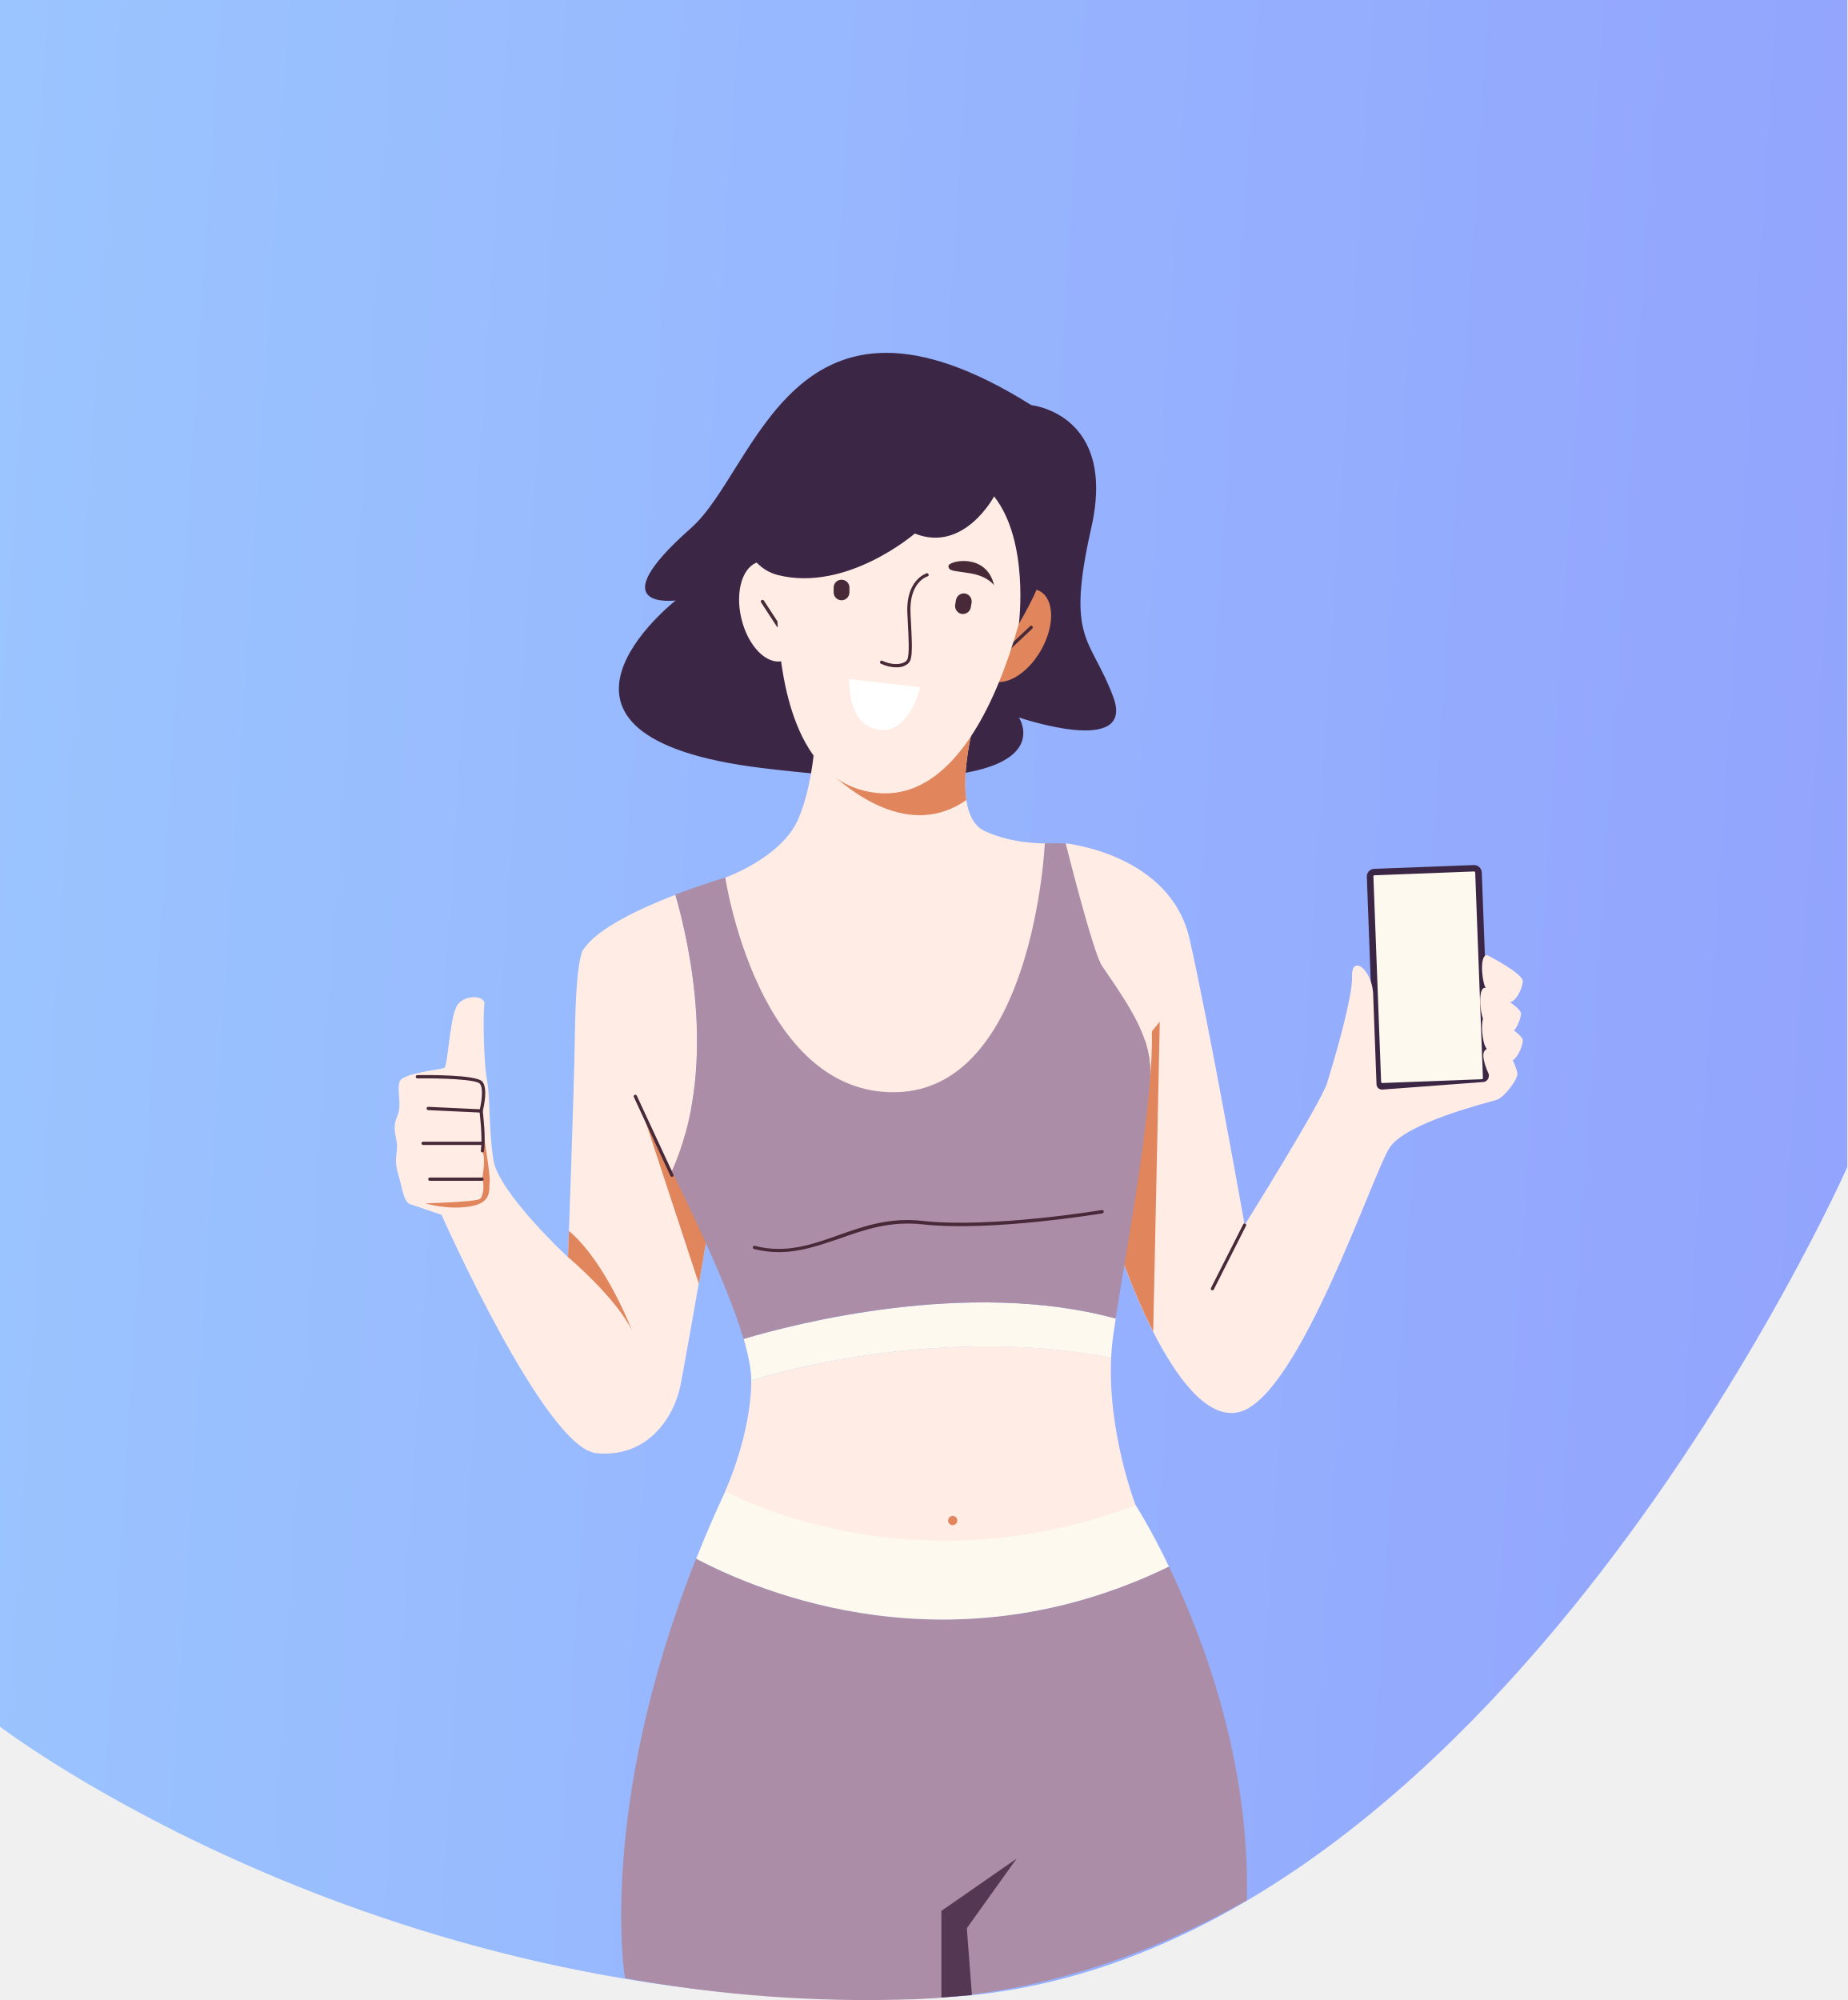
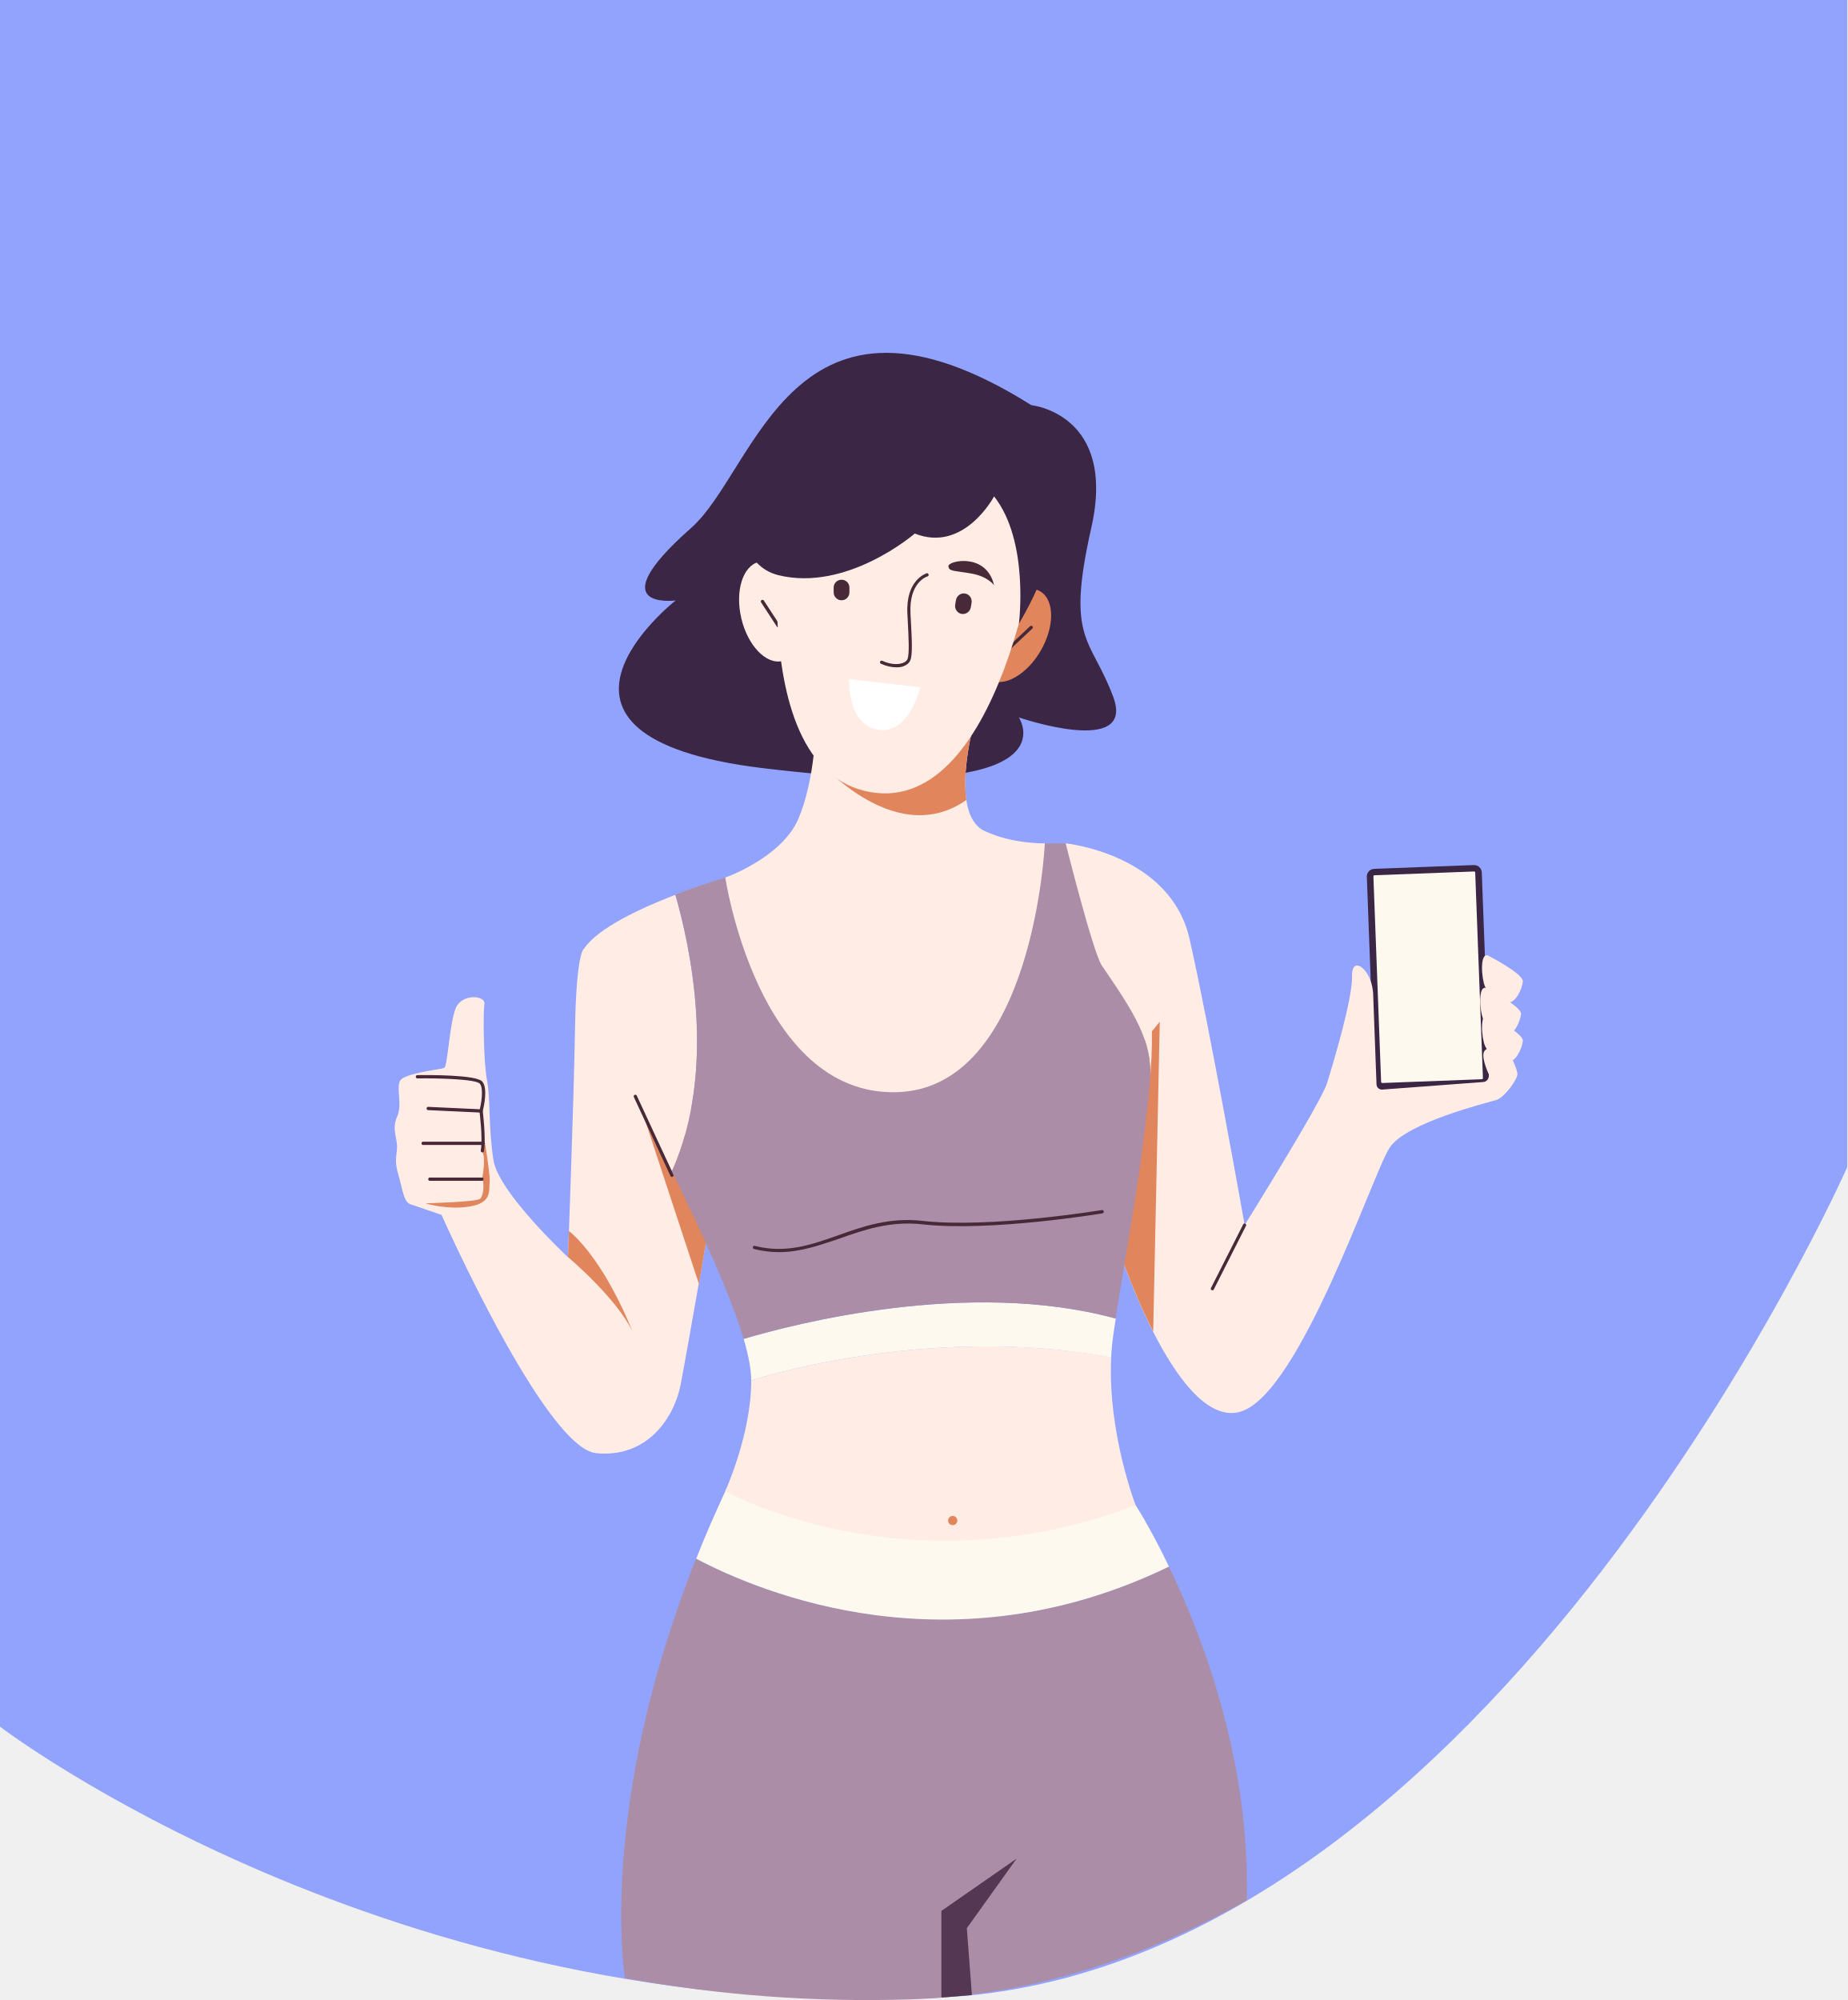
<svg xmlns="http://www.w3.org/2000/svg" width="375" height="406" viewBox="0 0 375 406" fill="none">
-   <g clip-path="url(#clip0_698_3702)">
-     <path d="M375 236.901C375 236.901 302.933 399.894 191.1 405.5C79.267 411.105 0 350.512 0 350.512V-37H375V236.901Z" fill="url(#paint0_linear_698_3702)" />
-     <path d="M141.3 316.412C121.1 367.229 126.867 401.562 126.867 401.562C146.033 405.066 165.5 406.5 184.967 405.867C209.633 405.066 232.433 397.392 253.1 385.747C253.8 357.519 244.167 332.328 237.3 318.014C193.133 339.402 154.6 323.419 141.3 316.412Z" fill="#AB8DA8" />
-     <path d="M147.233 302.732C145.067 307.404 143.067 311.975 141.333 316.412C154.6 323.419 193.167 339.435 237.3 318.014C233.533 310.173 230.567 305.602 230.567 305.602C230.567 305.602 174.4 244.475 147.233 302.732Z" fill="#FEF9EF" />
-     <path d="M191.1 405.499V387.916L206.367 377.305L196.267 391.419L197.3 404.999L191.1 405.499Z" fill="#543753" />
-     <path d="M118.533 192.625C118.533 192.625 117 193.192 116.733 208.74C116.467 224.289 115.3 255.219 115.3 255.219C115.3 255.219 101.2 242.106 100.167 235.5C99.133 228.893 99.567 222.954 98.867 219.317C98.167 215.681 98.033 205.737 98.333 203.869C98.633 202.001 93.9 201.7 92.6 204.47C91.3 207.239 90.867 216.448 90.2 216.782C89.533 217.115 81.9 217.816 81.166 219.484C80.433 221.153 81.733 224.189 80.6 226.725C79.466 229.26 80.7 231.062 80.6 232.997C80.5 234.933 80.033 235.667 80.9 238.603C81.766 241.539 81.933 244.008 83.333 244.475L84.733 244.942L89.633 246.611C89.633 246.611 110.633 293.957 121.033 294.991C131.433 296.026 136.867 287.751 138.167 281.078C139.467 274.405 146.433 234.432 146.433 234.432L118.533 192.625Z" fill="#FFEDE5" />
-     <path d="M130.333 225.523L141.867 260.591L146.433 234.399L130.333 225.523Z" fill="#E0855C" />
-     <path d="M115.3 255.186C115.3 255.186 125.1 263.427 128.333 270.2C128.333 270.2 123.1 256.32 115.5 249.881L115.3 255.186Z" fill="#E0855C" />
-     <path d="M86.367 244.275C86.367 244.275 96.6 244.008 97.433 243.374C98.266 242.74 98.3 239.737 97.866 239.37C97.866 239.37 98.7 234.999 97.933 233.865C97.933 233.865 98.233 230.628 97.9 228.727C97.9 228.727 99.6 238.469 99.4 240.004C99.2 241.539 100 244.142 95.4 244.909C90.8 245.677 86.367 244.275 86.367 244.275Z" fill="#E0855C" />
-     <path d="M97.933 233.932C97.9 233.932 97.9 233.932 97.867 233.932C97.7 233.898 97.567 233.731 97.6 233.565C98.033 230.862 97.333 225.624 97.333 225.59V225.523V225.457C97.633 224.289 98.267 220.986 97.4 219.985C96.633 219.084 89.233 218.85 84.733 218.917C84.567 218.917 84.4 218.784 84.4 218.583C84.4 218.383 84.533 218.25 84.733 218.25C86.733 218.216 96.7 218.15 97.9 219.551C99.1 220.952 98.167 224.856 98 225.557C98.067 226.191 98.667 230.995 98.233 233.665C98.233 233.832 98.067 233.932 97.933 233.932Z" fill="#472938" />
-     <path d="M97.666 225.857C97.633 225.857 97.666 225.857 97.666 225.857L86.933 225.357C86.733 225.357 86.6 225.19 86.6 225.023C86.6 224.823 86.733 224.689 86.933 224.689L97.666 225.19C97.867 225.19 98 225.357 98 225.523C98 225.724 97.833 225.857 97.666 225.857Z" fill="#472938" />
-     <path d="M97.833 239.704H87.267C87.067 239.704 86.933 239.571 86.933 239.37C86.933 239.17 87.067 239.037 87.267 239.037H97.833C98.033 239.037 98.167 239.17 98.167 239.37C98.167 239.571 98.033 239.704 97.833 239.704Z" fill="#472938" />
-     <path d="M98.033 232.43H85.9C85.7 232.43 85.566 232.297 85.566 232.097C85.566 231.896 85.7 231.763 85.9 231.763H98.033C98.233 231.763 98.366 231.896 98.366 232.097C98.366 232.297 98.233 232.43 98.033 232.43Z" fill="#472938" />
-     <path d="M278.967 176.375L299.167 175.608C300.033 175.575 300.767 176.242 300.8 177.109L302.367 218.817C302.4 219.684 301.733 220.418 300.867 220.452L280.667 221.219C279.8 221.253 279.067 220.585 279.033 219.718L277.467 178.01C277.433 177.109 278.1 176.409 278.967 176.375Z" fill="#3B2645" />
-     <path d="M280.6 219.851C280.467 219.851 280.367 219.751 280.367 219.618L278.8 177.91C278.8 177.843 278.834 177.777 278.867 177.743C278.9 177.71 278.967 177.677 279.034 177.677L299.234 176.909C299.367 176.909 299.467 177.009 299.467 177.143L301.034 218.85C301.034 218.984 300.934 219.084 300.8 219.084L280.6 219.851Z" fill="#FEF9EF" />
-     <path d="M216.333 171.204C216.333 171.204 237.533 173.339 241.467 190.556C245.4 207.773 252.667 248.679 252.667 248.679C252.667 248.679 268.133 223.889 269.367 219.951C270.6 216.014 274.6 202.701 274.467 198.163C274.333 193.626 278.767 196.862 278.767 202.267L279.433 220.152C279.467 220.752 279.967 221.219 280.567 221.186H280.6L301.067 219.651C301.767 219.618 302.267 219.017 302.233 218.316V218.083C302.233 218.083 300.767 215.047 301.2 213.645C301.633 212.244 305.133 212.11 305.533 212.444C305.933 212.778 308.1 216.948 308.033 218.083C307.967 219.217 305.433 222.754 303.767 223.288C302.1 223.822 285.5 227.826 282.1 232.964C278.7 238.102 263.833 283.113 251.767 286.583C239.7 290.053 227.933 257.321 225.167 247.745C222.4 238.169 216.333 171.204 216.333 171.204Z" fill="#FFEDE5" />
-     <path d="M221.667 224.289C222.967 235.333 224.267 244.609 225.167 247.712C226.467 252.183 229.733 261.759 234.1 270.301L235.433 207.406L221.667 224.289Z" fill="#E0855C" />
-     <path d="M301.667 200.566C301.667 200.566 308.9 204.269 308.767 205.838C308.634 207.406 307.267 210.208 305.867 210.075C304.467 209.942 301.834 208.54 301.1 206.905C300.367 205.27 300 200.032 301.667 200.566Z" fill="#FFEDE5" />
-     <path d="M302.033 206.004C302.033 206.004 309.267 209.708 309.133 211.276C309 212.844 307.633 215.647 306.233 215.514C304.833 215.38 302.2 213.979 301.467 212.344C300.733 210.709 300.367 205.471 302.033 206.004Z" fill="#FFEDE5" />
-     <path d="M302.033 193.959C302.033 193.959 309.267 197.663 309.133 199.231C309 200.799 307.633 203.602 306.233 203.469C304.833 203.335 302.2 201.934 301.467 200.299C300.733 198.664 300.367 193.392 302.033 193.959Z" fill="#FFEDE5" />
-     <path d="M246.133 261.926C246.067 261.926 246.033 261.926 245.967 261.892C245.8 261.826 245.733 261.592 245.833 261.459L252.367 248.546C252.433 248.379 252.667 248.312 252.8 248.413C252.967 248.479 253.033 248.713 252.933 248.846L246.4 261.759C246.367 261.859 246.267 261.926 246.133 261.926Z" fill="#472938" />
-     <path d="M152.5 280.244C152.533 291.088 147.233 302.699 147.233 302.699C147.233 302.699 183.933 323.319 230.533 305.568C230.533 305.568 224.833 290.887 225.566 275.539C187.9 268.532 152.5 280.244 152.5 280.244Z" fill="#FFEDE5" />
-     <path d="M118.533 192.625C115.8 196.729 126.333 217.149 136.4 237.802C145.567 217.282 140.2 192.358 137.1 181.647C130 184.383 121.3 188.421 118.533 192.625Z" fill="#FFEDE5" />
-     <path d="M225.567 275.572C225.633 273.971 225.8 272.369 226.033 270.768C226.167 269.8 226.333 268.766 226.5 267.665C196.6 259.49 161 268.833 150.967 271.802C151.933 275.105 152.5 277.975 152.5 280.244C152.5 280.244 187.9 268.532 225.567 275.572Z" fill="#FEF9EF" />
-     <path d="M136.4 238.903C136.267 238.903 136.167 238.837 136.1 238.703L128.667 222.687C128.6 222.521 128.667 222.32 128.833 222.254C129 222.187 129.2 222.254 129.267 222.42L136.7 238.436C136.767 238.603 136.7 238.803 136.533 238.87C136.5 238.903 136.433 238.903 136.4 238.903Z" fill="#472938" />
-     <path d="M193.4 309.606C193.915 309.606 194.333 309.187 194.333 308.671C194.333 308.156 193.915 307.737 193.4 307.737C192.884 307.737 192.467 308.156 192.467 308.671C192.467 309.187 192.884 309.606 193.4 309.606Z" fill="#E0855C" />
-     <path d="M233.833 209.374C233.833 209.141 233.833 208.907 233.833 208.707C233.833 208.607 233.833 208.473 233.833 208.373C233.833 208.106 233.833 207.873 233.8 207.606C233.8 207.539 233.8 207.472 233.8 207.372C233.8 207.039 233.766 206.738 233.766 206.438V206.238C233.766 206.004 233.733 205.737 233.733 205.504C233.733 205.404 233.733 205.304 233.7 205.204C233.7 205.003 233.666 204.803 233.666 204.636L233.633 204.303C233.633 204.136 233.6 203.936 233.566 203.769C233.566 203.669 233.533 203.569 233.533 203.435C233.5 203.235 233.5 203.068 233.467 202.868C233.467 202.768 233.433 202.701 233.433 202.601C233.4 202.334 233.367 202.067 233.3 201.8C230.7 185.985 216.3 171.17 216.3 171.17C216.3 171.17 221.9 193.425 223.7 196.028C230.266 205.571 233.933 211.31 233.467 218.917C233.5 218.517 233.533 218.15 233.566 217.749C233.566 217.649 233.566 217.549 233.566 217.449C233.6 217.149 233.6 216.848 233.633 216.581C233.633 216.481 233.633 216.348 233.666 216.248C233.666 215.981 233.7 215.714 233.7 215.414L233.733 215.08C233.733 214.78 233.766 214.513 233.766 214.246C233.766 214.146 233.766 214.079 233.766 213.979C233.8 213.245 233.833 212.511 233.833 211.777C233.833 211.677 233.833 211.61 233.833 211.51C233.833 211.243 233.833 210.976 233.833 210.709V210.375C233.833 210.142 233.833 209.908 233.833 209.675V209.374Z" fill="#FFEDE5" />
-     <path d="M223.7 196.061C221.9 193.459 216.333 171.204 216.333 171.204H212.1L147.233 178.144C147.233 178.144 142.667 179.478 137.1 181.614C140.167 192.324 145.567 217.282 136.4 237.769C142.433 250.181 148.267 262.66 150.933 271.802C160.967 268.799 196.567 259.49 226.467 267.665C228.433 255.052 232.233 234.966 233.467 218.95C233.933 211.343 230.267 205.604 223.7 196.061Z" fill="#AB8DA8" />
-     <path d="M158.1 254.185C156.5 254.185 154.833 253.985 153.067 253.551C152.9 253.517 152.767 253.317 152.833 253.15C152.867 252.984 153.067 252.85 153.233 252.917C159.567 254.518 164.7 252.683 170.1 250.781C175.233 248.946 180.533 247.078 187.333 247.845C201.067 249.38 223.433 245.677 223.667 245.643C223.867 245.61 224.033 245.743 224.067 245.91C224.1 246.077 223.967 246.277 223.8 246.31C223.567 246.344 201.1 250.081 187.3 248.546C180.667 247.812 175.433 249.647 170.367 251.449C166.3 252.817 162.433 254.185 158.1 254.185Z" fill="#472938" />
-     <path d="M209.367 82.25C209.367 82.25 226.767 83.985 221.533 107.141C216.3 130.297 221.467 129.263 226 141.508C230.533 153.753 206.833 145.645 206.833 145.645C206.833 145.645 218.9 163.73 154.767 155.922C101.867 149.482 137.167 121.889 137.167 121.889C137.167 121.889 121.267 123.991 140.3 107.174C153.7 95.329 160.833 51.787 209.367 82.25Z" fill="#3B2645" />
-     <path d="M197.833 146.313C197.833 146.313 192.467 165.164 199.833 168.668C205.5 171.371 212.1 171.204 212.1 171.204C212.1 171.204 209.833 221.186 181.833 221.72C153.833 222.254 147.233 178.144 147.233 178.144C147.233 178.144 158.633 174.14 162.033 166.299C165.433 158.458 165.6 147.48 165.6 147.48L197.833 146.313Z" fill="#FFEDE5" />
-     <path d="M211.285 132.06C214.138 127.113 214.073 121.729 211.14 120.033C208.206 118.338 203.515 120.974 200.662 125.921C197.808 130.868 197.873 136.253 200.807 137.948C203.74 139.643 208.431 137.007 211.285 132.06Z" fill="#E0855C" />
-     <path d="M204.3 132.432C204.2 132.432 204.133 132.399 204.067 132.332C203.933 132.199 203.933 131.999 204.067 131.865L209.1 127.127C209.233 126.994 209.433 126.994 209.567 127.127C209.7 127.261 209.7 127.461 209.567 127.594L204.533 132.332C204.467 132.432 204.4 132.432 204.3 132.432Z" fill="#472938" />
-     <path d="M158.838 134.188C162.134 133.408 163.741 128.269 162.427 122.71C161.114 117.151 157.377 113.277 154.08 114.058C150.784 114.838 149.177 119.978 150.491 125.536C151.805 131.095 155.542 134.969 158.838 134.188Z" fill="#FFEDE5" />
-     <path d="M196.167 162.395C195.167 155.655 197.833 146.279 197.833 146.279L165.567 147.48C165.567 147.48 165.533 149.916 165.133 153.32C165.133 153.353 181.233 172.872 196.167 162.395Z" fill="#E0855C" />
-     <path d="M157.967 127.361C157.867 127.361 157.767 127.294 157.7 127.194L154.5 122.289C154.4 122.122 154.433 121.922 154.6 121.822C154.767 121.722 154.967 121.755 155.067 121.922L158.267 126.827C158.367 126.994 158.333 127.194 158.167 127.294C158.1 127.361 158.033 127.361 157.967 127.361Z" fill="#472938" />
-     <path d="M160.1 92.16C160.1 92.16 148.633 154.12 175.567 160.56C202.5 167 212.1 109.21 211.4 97.198C210.7 85.186 164.1 81.549 160.1 92.16Z" fill="#FFEDE5" />
-     <path d="M195.934 120.487C196.8 120.654 197.367 121.488 197.234 122.356L197.067 123.323C196.9 124.191 196.067 124.758 195.2 124.625C194.334 124.458 193.767 123.624 193.9 122.756L194.067 121.789C194.234 120.921 195.067 120.321 195.934 120.487Z" fill="#472938" />
-     <path d="M170.833 117.685C171.733 117.685 172.433 118.385 172.433 119.286V120.254C172.433 121.121 171.733 121.855 170.833 121.855C169.967 121.855 169.233 121.155 169.233 120.254V119.286C169.233 118.385 169.933 117.685 170.833 117.685Z" fill="#472938" />
-     <path d="M201.8 118.819C201.8 118.819 200.6 117.017 197.133 116.417C193.667 115.816 192.567 116.016 192.533 114.915C192.5 113.814 200.267 112.113 201.8 118.819Z" fill="#472938" />
-     <path d="M165.8 114.248C165.8 114.248 167.533 112.947 171 113.514C174.467 114.114 175.433 114.648 175.833 113.614C176.233 112.58 169.467 108.409 165.8 114.248Z" fill="#472938" />
-     <path d="M172.4 137.871L186.8 139.506C186.8 139.506 184.567 149.249 178.2 148.114C171.867 147.013 172.4 137.871 172.4 137.871Z" fill="white" />
-     <path d="M181.933 135.469C180.933 135.469 179.833 135.202 178.833 134.735C178.667 134.668 178.6 134.468 178.667 134.301C178.733 134.134 178.933 134.067 179.1 134.134C180.567 134.835 182.2 135.002 183.3 134.568C183.767 134.401 184.067 134.134 184.2 133.834C184.633 132.799 184.467 129.596 184.267 125.893L184.2 124.591C183.833 117.751 187.933 116.45 188.1 116.383C188.267 116.317 188.467 116.417 188.5 116.617C188.567 116.784 188.467 116.984 188.267 117.017C188.1 117.051 184.5 118.252 184.833 124.558L184.9 125.859C185.1 129.796 185.3 132.933 184.767 134.101C184.567 134.568 184.133 134.968 183.5 135.202C183.1 135.402 182.533 135.469 181.933 135.469Z" fill="#472938" />
-     <path d="M206.833 126.627C206.833 126.627 209 109.91 201.8 100.768C201.8 100.768 195.7 112.313 185.7 108.309C185.7 108.309 171.967 120.22 157.967 116.75C143.967 113.28 148.933 80.515 169.233 79.114C189.533 77.712 230.833 85.887 206.833 126.627Z" fill="#3B2645" />
-   </g>
-   <defs>
-     <linearGradient id="paint0_linear_698_3702" x1="375" y1="405.866" x2="-125.641" y2="373.062" gradientUnits="userSpaceOnUse">
-       <stop stop-color="#92A3FD" />
-       <stop offset="1" stop-color="#9DCEFF" />
-     </linearGradient>
-     <clipPath id="clip0_698_3702">
-       <rect width="375" height="406" fill="white" />
-     </clipPath>
-   </defs>
+   <path d="M375 236.901C375 236.901 302.933 399.894 191.1 405.5C79.267 411.105 0 350.512 0 350.512V-37H375V236.901Z" fill="#92A3FD" />
+   <path d="M141.3 316.412C121.1 367.229 126.867 401.562 126.867 401.562C146.033 405.066 165.5 406.5 184.967 405.867C209.633 405.066 232.433 397.392 253.1 385.747C253.8 357.519 244.167 332.328 237.3 318.014C193.133 339.402 154.6 323.419 141.3 316.412Z" fill="#AB8DA8" />
+   <path d="M147.233 302.732C145.067 307.404 143.067 311.975 141.333 316.412C154.6 323.419 193.167 339.435 237.3 318.014C233.533 310.173 230.567 305.602 230.567 305.602C230.567 305.602 174.4 244.475 147.233 302.732Z" fill="#FEF9EF" />
+   <path d="M191.1 405.499V387.916L206.367 377.305L196.267 391.419L197.3 404.999L191.1 405.499Z" fill="#543753" />
+   <path d="M118.533 192.625C118.533 192.625 117 193.192 116.733 208.74C116.467 224.289 115.3 255.219 115.3 255.219C115.3 255.219 101.2 242.106 100.167 235.5C99.133 228.893 99.567 222.954 98.867 219.317C98.167 215.681 98.033 205.737 98.333 203.869C98.633 202.001 93.9 201.7 92.6 204.47C91.3 207.239 90.867 216.448 90.2 216.782C89.533 217.115 81.9 217.816 81.166 219.484C80.433 221.153 81.733 224.189 80.6 226.725C79.466 229.26 80.7 231.062 80.6 232.997C80.5 234.933 80.033 235.667 80.9 238.603C81.766 241.539 81.933 244.008 83.333 244.475L84.733 244.942L89.633 246.611C89.633 246.611 110.633 293.957 121.033 294.991C131.433 296.026 136.867 287.751 138.167 281.078C139.467 274.405 146.433 234.432 146.433 234.432L118.533 192.625Z" fill="#FFEDE5" />
+   <path d="M130.333 225.523L141.867 260.591L146.433 234.399L130.333 225.523Z" fill="#E0855C" />
+   <path d="M115.3 255.186C115.3 255.186 125.1 263.427 128.333 270.2C128.333 270.2 123.1 256.32 115.5 249.881L115.3 255.186Z" fill="#E0855C" />
+   <path d="M86.367 244.275C86.367 244.275 96.6 244.008 97.433 243.374C98.266 242.74 98.3 239.737 97.866 239.37C97.866 239.37 98.7 234.999 97.933 233.865C97.933 233.865 98.233 230.628 97.9 228.727C97.9 228.727 99.6 238.469 99.4 240.004C99.2 241.539 100 244.142 95.4 244.909C90.8 245.677 86.367 244.275 86.367 244.275Z" fill="#E0855C" />
+   <path d="M97.933 233.932C97.9 233.932 97.9 233.932 97.867 233.932C97.7 233.898 97.567 233.731 97.6 233.565C98.033 230.862 97.333 225.624 97.333 225.59V225.523V225.457C97.633 224.289 98.267 220.986 97.4 219.985C96.633 219.084 89.233 218.85 84.733 218.917C84.567 218.917 84.4 218.784 84.4 218.583C84.4 218.383 84.533 218.25 84.733 218.25C86.733 218.216 96.7 218.15 97.9 219.551C99.1 220.952 98.167 224.856 98 225.557C98.067 226.191 98.667 230.995 98.233 233.665C98.233 233.832 98.067 233.932 97.933 233.932Z" fill="#472938" />
+   <path d="M97.666 225.857C97.633 225.857 97.666 225.857 97.666 225.857L86.933 225.357C86.733 225.357 86.6 225.19 86.6 225.023C86.6 224.823 86.733 224.689 86.933 224.689L97.666 225.19C97.867 225.19 98 225.357 98 225.523C98 225.724 97.833 225.857 97.666 225.857Z" fill="#472938" />
+   <path d="M97.833 239.704H87.267C87.067 239.704 86.933 239.571 86.933 239.37C86.933 239.17 87.067 239.037 87.267 239.037H97.833C98.033 239.037 98.167 239.17 98.167 239.37C98.167 239.571 98.033 239.704 97.833 239.704Z" fill="#472938" />
+   <path d="M98.033 232.43H85.9C85.7 232.43 85.566 232.297 85.566 232.097C85.566 231.896 85.7 231.763 85.9 231.763H98.033C98.233 231.763 98.366 231.896 98.366 232.097C98.366 232.297 98.233 232.43 98.033 232.43Z" fill="#472938" />
+   <path d="M278.967 176.375L299.167 175.608C300.033 175.575 300.767 176.242 300.8 177.109L302.367 218.817C302.4 219.684 301.733 220.418 300.867 220.452L280.667 221.219C279.8 221.253 279.067 220.585 279.033 219.718L277.467 178.01C277.433 177.109 278.1 176.409 278.967 176.375Z" fill="#3B2645" />
+   <path d="M280.6 219.851C280.467 219.851 280.367 219.751 280.367 219.618L278.8 177.91C278.8 177.843 278.834 177.777 278.867 177.743C278.9 177.71 278.967 177.677 279.034 177.677L299.234 176.909C299.367 176.909 299.467 177.009 299.467 177.143L301.034 218.85C301.034 218.984 300.934 219.084 300.8 219.084L280.6 219.851Z" fill="#FEF9EF" />
+   <path d="M216.333 171.204C216.333 171.204 237.533 173.339 241.467 190.556C245.4 207.773 252.667 248.679 252.667 248.679C252.667 248.679 268.133 223.889 269.367 219.951C270.6 216.014 274.6 202.701 274.467 198.163C274.333 193.626 278.767 196.862 278.767 202.267L279.433 220.152C279.467 220.752 279.967 221.219 280.567 221.186H280.6L301.067 219.651C301.767 219.618 302.267 219.017 302.233 218.316V218.083C302.233 218.083 300.767 215.047 301.2 213.645C301.633 212.244 305.133 212.11 305.533 212.444C305.933 212.778 308.1 216.948 308.033 218.083C307.967 219.217 305.433 222.754 303.767 223.288C302.1 223.822 285.5 227.826 282.1 232.964C278.7 238.102 263.833 283.113 251.767 286.583C239.7 290.053 227.933 257.321 225.167 247.745C222.4 238.169 216.333 171.204 216.333 171.204Z" fill="#FFEDE5" />
+   <path d="M221.667 224.289C222.967 235.333 224.267 244.609 225.167 247.712C226.467 252.183 229.733 261.759 234.1 270.301L235.433 207.406L221.667 224.289Z" fill="#E0855C" />
+   <path d="M301.667 200.566C301.667 200.566 308.9 204.269 308.767 205.838C308.634 207.406 307.267 210.208 305.867 210.075C304.467 209.942 301.834 208.54 301.1 206.905C300.367 205.27 300 200.032 301.667 200.566Z" fill="#FFEDE5" />
+   <path d="M302.033 206.004C302.033 206.004 309.267 209.708 309.133 211.276C309 212.844 307.633 215.647 306.233 215.514C304.833 215.38 302.2 213.979 301.467 212.344C300.733 210.709 300.367 205.471 302.033 206.004Z" fill="#FFEDE5" />
+   <path d="M302.033 193.959C302.033 193.959 309.267 197.663 309.133 199.231C309 200.799 307.633 203.602 306.233 203.469C304.833 203.335 302.2 201.934 301.467 200.299C300.733 198.664 300.367 193.392 302.033 193.959Z" fill="#FFEDE5" />
+   <path d="M246.133 261.926C246.067 261.926 246.033 261.926 245.967 261.892C245.8 261.826 245.733 261.592 245.833 261.459L252.367 248.546C252.433 248.379 252.667 248.312 252.8 248.413C252.967 248.479 253.033 248.713 252.933 248.846L246.4 261.759C246.367 261.859 246.267 261.926 246.133 261.926Z" fill="#472938" />
+   <path d="M152.5 280.244C152.533 291.088 147.233 302.699 147.233 302.699C147.233 302.699 183.933 323.319 230.533 305.568C230.533 305.568 224.833 290.887 225.566 275.539C187.9 268.532 152.5 280.244 152.5 280.244Z" fill="#FFEDE5" />
+   <path d="M118.533 192.625C115.8 196.729 126.333 217.149 136.4 237.802C145.567 217.282 140.2 192.358 137.1 181.647C130 184.383 121.3 188.421 118.533 192.625Z" fill="#FFEDE5" />
+   <path d="M225.567 275.572C225.633 273.971 225.8 272.369 226.033 270.768C226.167 269.8 226.333 268.766 226.5 267.665C196.6 259.49 161 268.833 150.967 271.802C151.933 275.105 152.5 277.975 152.5 280.244C152.5 280.244 187.9 268.532 225.567 275.572Z" fill="#FEF9EF" />
+   <path d="M136.4 238.903C136.267 238.903 136.167 238.837 136.1 238.703L128.667 222.687C128.6 222.521 128.667 222.32 128.833 222.254C129 222.187 129.2 222.254 129.267 222.42L136.7 238.436C136.767 238.603 136.7 238.803 136.533 238.87C136.5 238.903 136.433 238.903 136.4 238.903Z" fill="#472938" />
+   <path d="M193.4 309.606C193.915 309.606 194.333 309.187 194.333 308.671C194.333 308.156 193.915 307.737 193.4 307.737C192.884 307.737 192.467 308.156 192.467 308.671C192.467 309.187 192.884 309.606 193.4 309.606Z" fill="#E0855C" />
+   <path d="M233.833 209.374C233.833 209.141 233.833 208.907 233.833 208.707C233.833 208.607 233.833 208.473 233.833 208.373C233.833 208.106 233.833 207.873 233.8 207.606C233.8 207.539 233.8 207.472 233.8 207.372C233.8 207.039 233.766 206.738 233.766 206.438V206.238C233.766 206.004 233.733 205.737 233.733 205.504C233.733 205.404 233.733 205.304 233.7 205.204C233.7 205.003 233.666 204.803 233.666 204.636L233.633 204.303C233.633 204.136 233.6 203.936 233.566 203.769C233.566 203.669 233.533 203.569 233.533 203.435C233.5 203.235 233.5 203.068 233.467 202.868C233.467 202.768 233.433 202.701 233.433 202.601C233.4 202.334 233.367 202.067 233.3 201.8C230.7 185.985 216.3 171.17 216.3 171.17C216.3 171.17 221.9 193.425 223.7 196.028C230.266 205.571 233.933 211.31 233.467 218.917C233.5 218.517 233.533 218.15 233.566 217.749C233.566 217.649 233.566 217.549 233.566 217.449C233.6 217.149 233.6 216.848 233.633 216.581C233.633 216.481 233.633 216.348 233.666 216.248C233.666 215.981 233.7 215.714 233.7 215.414L233.733 215.08C233.733 214.78 233.766 214.513 233.766 214.246C233.766 214.146 233.766 214.079 233.766 213.979C233.8 213.245 233.833 212.511 233.833 211.777C233.833 211.677 233.833 211.61 233.833 211.51C233.833 211.243 233.833 210.976 233.833 210.709V210.375C233.833 210.142 233.833 209.908 233.833 209.675V209.374Z" fill="#FFEDE5" />
+   <path d="M223.7 196.061C221.9 193.459 216.333 171.204 216.333 171.204H212.1L147.233 178.144C147.233 178.144 142.667 179.478 137.1 181.614C140.167 192.324 145.567 217.282 136.4 237.769C142.433 250.181 148.267 262.66 150.933 271.802C160.967 268.799 196.567 259.49 226.467 267.665C228.433 255.052 232.233 234.966 233.467 218.95C233.933 211.343 230.267 205.604 223.7 196.061Z" fill="#AB8DA8" />
+   <path d="M158.1 254.185C156.5 254.185 154.833 253.985 153.067 253.551C152.9 253.517 152.767 253.317 152.833 253.15C152.867 252.984 153.067 252.85 153.233 252.917C159.567 254.518 164.7 252.683 170.1 250.781C175.233 248.946 180.533 247.078 187.333 247.845C201.067 249.38 223.433 245.677 223.667 245.643C223.867 245.61 224.033 245.743 224.067 245.91C224.1 246.077 223.967 246.277 223.8 246.31C223.567 246.344 201.1 250.081 187.3 248.546C180.667 247.812 175.433 249.647 170.367 251.449C166.3 252.817 162.433 254.185 158.1 254.185Z" fill="#472938" />
+   <path d="M209.367 82.25C209.367 82.25 226.767 83.985 221.533 107.141C216.3 130.297 221.467 129.263 226 141.508C230.533 153.753 206.833 145.645 206.833 145.645C206.833 145.645 218.9 163.73 154.767 155.922C101.867 149.482 137.167 121.889 137.167 121.889C137.167 121.889 121.267 123.991 140.3 107.174C153.7 95.329 160.833 51.787 209.367 82.25Z" fill="#3B2645" />
+   <path d="M197.833 146.313C197.833 146.313 192.467 165.164 199.833 168.668C205.5 171.371 212.1 171.204 212.1 171.204C212.1 171.204 209.833 221.186 181.833 221.72C153.833 222.254 147.233 178.144 147.233 178.144C147.233 178.144 158.633 174.14 162.033 166.299C165.433 158.458 165.6 147.48 165.6 147.48L197.833 146.313Z" fill="#FFEDE5" />
+   <path d="M211.285 132.06C214.138 127.113 214.073 121.729 211.14 120.033C208.206 118.338 203.515 120.974 200.662 125.921C197.808 130.868 197.873 136.253 200.807 137.948C203.74 139.643 208.431 137.007 211.285 132.06Z" fill="#E0855C" />
+   <path d="M204.3 132.432C204.2 132.432 204.133 132.399 204.067 132.332C203.933 132.199 203.933 131.999 204.067 131.865L209.1 127.127C209.233 126.994 209.433 126.994 209.567 127.127C209.7 127.261 209.7 127.461 209.567 127.594L204.533 132.332C204.467 132.432 204.4 132.432 204.3 132.432Z" fill="#472938" />
+   <path d="M158.838 134.188C162.134 133.408 163.741 128.269 162.427 122.71C161.114 117.151 157.377 113.277 154.08 114.058C150.784 114.838 149.177 119.978 150.491 125.536C151.805 131.095 155.542 134.969 158.838 134.188Z" fill="#FFEDE5" />
+   <path d="M196.167 162.395C195.167 155.655 197.833 146.279 197.833 146.279L165.567 147.48C165.567 147.48 165.533 149.916 165.133 153.32C165.133 153.353 181.233 172.872 196.167 162.395Z" fill="#E0855C" />
+   <path d="M157.967 127.361C157.867 127.361 157.767 127.294 157.7 127.194L154.5 122.289C154.4 122.122 154.433 121.922 154.6 121.822C154.767 121.722 154.967 121.755 155.067 121.922L158.267 126.827C158.367 126.994 158.333 127.194 158.167 127.294C158.1 127.361 158.033 127.361 157.967 127.361Z" fill="#472938" />
+   <path d="M160.1 92.16C160.1 92.16 148.633 154.12 175.567 160.56C202.5 167 212.1 109.21 211.4 97.198C210.7 85.186 164.1 81.549 160.1 92.16Z" fill="#FFEDE5" />
+   <path d="M195.934 120.487C196.8 120.654 197.367 121.488 197.234 122.356L197.067 123.323C196.9 124.191 196.067 124.758 195.2 124.625C194.334 124.458 193.767 123.624 193.9 122.756L194.067 121.789C194.234 120.921 195.067 120.321 195.934 120.487Z" fill="#472938" />
+   <path d="M170.833 117.685C171.733 117.685 172.433 118.385 172.433 119.286V120.254C172.433 121.121 171.733 121.855 170.833 121.855C169.967 121.855 169.233 121.155 169.233 120.254V119.286C169.233 118.385 169.933 117.685 170.833 117.685Z" fill="#472938" />
+   <path d="M201.8 118.819C201.8 118.819 200.6 117.017 197.133 116.417C193.667 115.816 192.567 116.016 192.533 114.915C192.5 113.814 200.267 112.113 201.8 118.819Z" fill="#472938" />
+   <path d="M165.8 114.248C165.8 114.248 167.533 112.947 171 113.514C174.467 114.114 175.433 114.648 175.833 113.614C176.233 112.58 169.467 108.409 165.8 114.248Z" fill="#472938" />
+   <path d="M172.4 137.871L186.8 139.506C186.8 139.506 184.567 149.249 178.2 148.114C171.867 147.013 172.4 137.871 172.4 137.871Z" fill="white" />
+   <path d="M181.933 135.469C180.933 135.469 179.833 135.202 178.833 134.735C178.667 134.668 178.6 134.468 178.667 134.301C178.733 134.134 178.933 134.067 179.1 134.134C180.567 134.835 182.2 135.002 183.3 134.568C183.767 134.401 184.067 134.134 184.2 133.834C184.633 132.799 184.467 129.596 184.267 125.893L184.2 124.591C183.833 117.751 187.933 116.45 188.1 116.383C188.267 116.317 188.467 116.417 188.5 116.617C188.567 116.784 188.467 116.984 188.267 117.017C188.1 117.051 184.5 118.252 184.833 124.558L184.9 125.859C185.1 129.796 185.3 132.933 184.767 134.101C184.567 134.568 184.133 134.968 183.5 135.202C183.1 135.402 182.533 135.469 181.933 135.469Z" fill="#472938" />
+   <path d="M206.833 126.627C206.833 126.627 209 109.91 201.8 100.768C201.8 100.768 195.7 112.313 185.7 108.309C185.7 108.309 171.967 120.22 157.967 116.75C143.967 113.28 148.933 80.515 169.233 79.114C189.533 77.712 230.833 85.887 206.833 126.627Z" fill="#3B2645" />
</svg>
